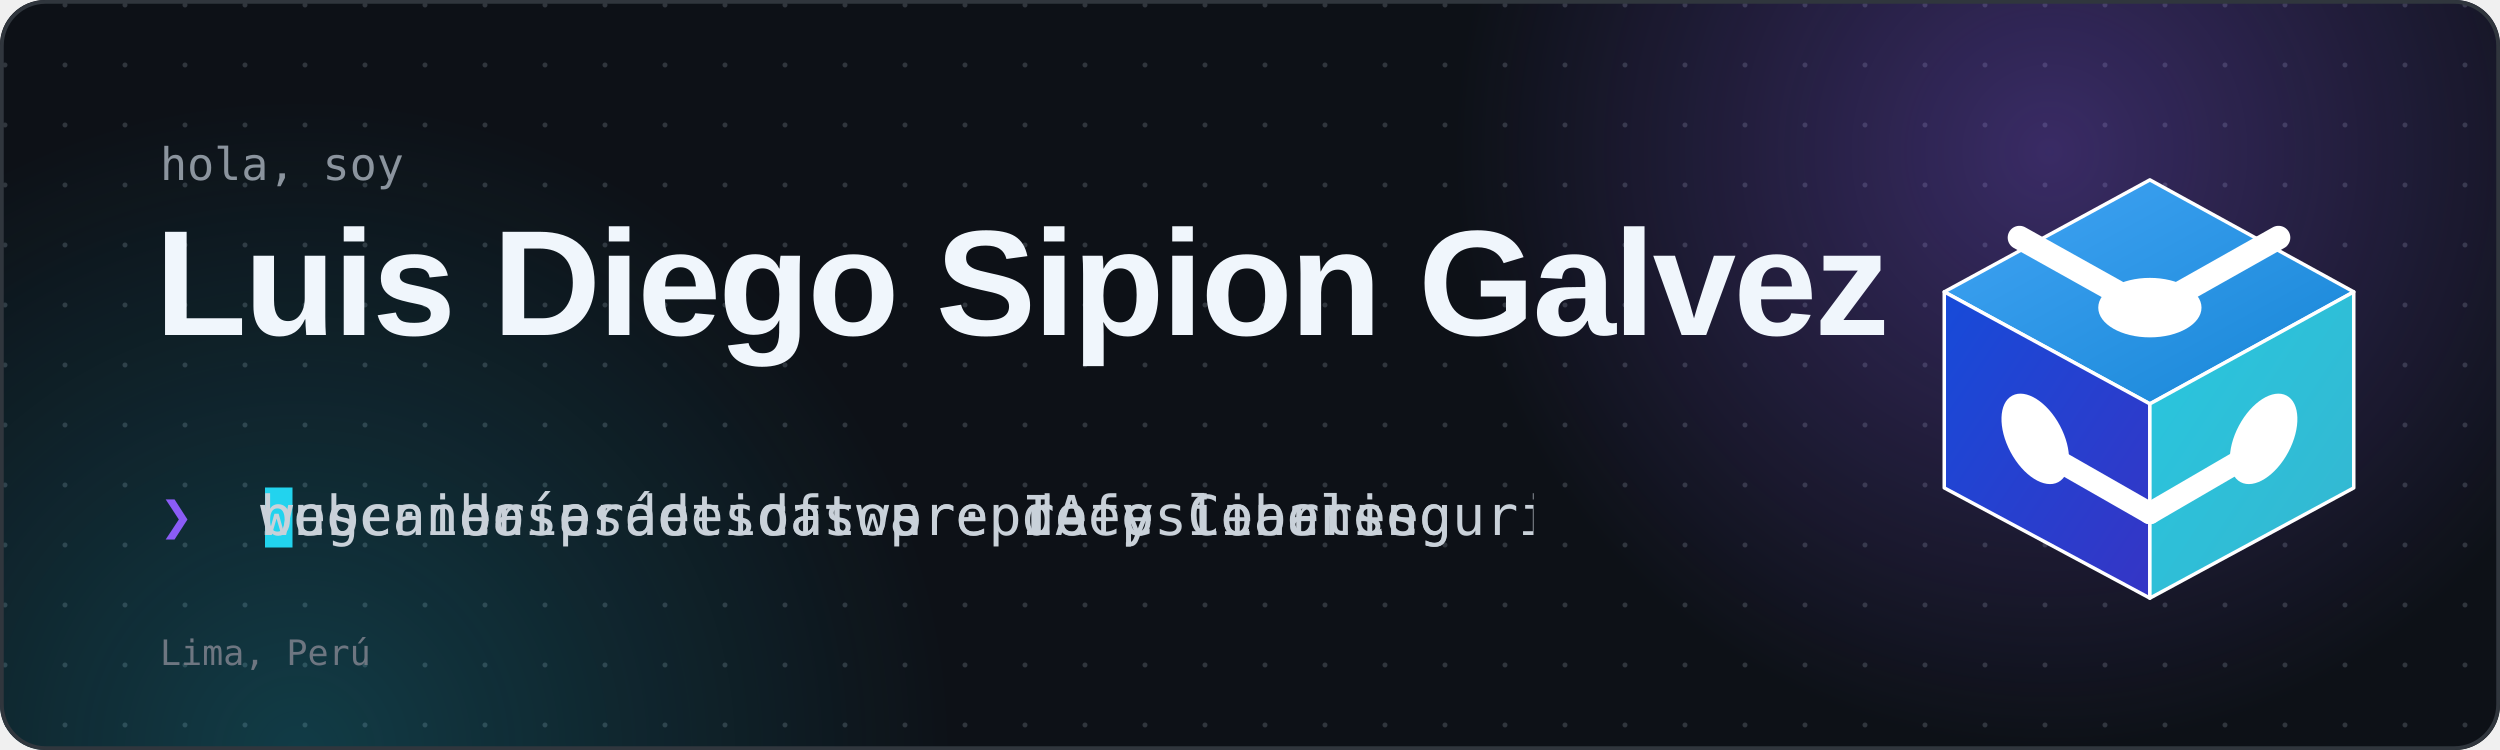
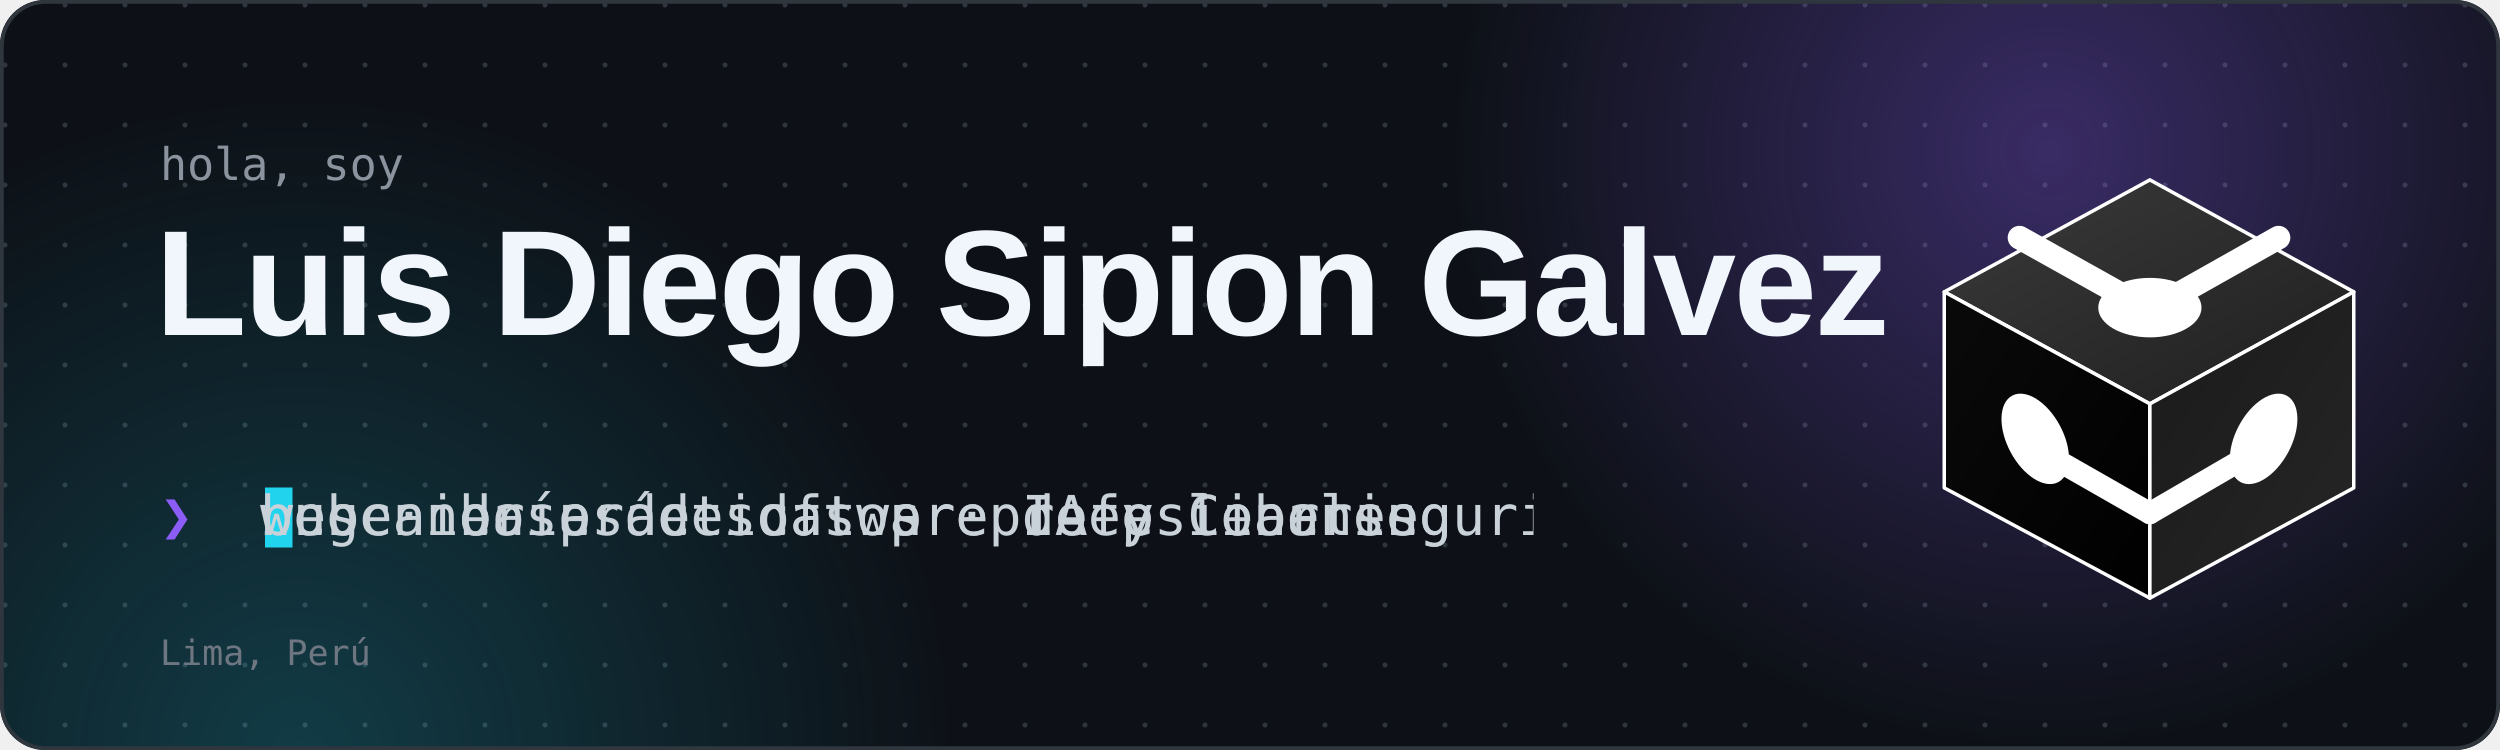
<svg xmlns="http://www.w3.org/2000/svg" viewBox="0 0 1000 300" width="1000" height="300" role="img" aria-labelledby="t d">
  <defs>
    <linearGradient id="bar" x1="0" y1="0" x2="1" y2="0">
      <stop offset="0" stop-color="#22D3EE" />
      <stop offset=".5" stop-color="#3B82F6" />
      <stop offset="1" stop-color="#8B5CF6" />
    </linearGradient>
    <radialGradient id="g1">
      <stop offset="0" stop-color="#8B5CF6" stop-opacity=".35" />
      <stop offset="1" stop-color="#8B5CF6" stop-opacity="0" />
    </radialGradient>
    <radialGradient id="g2">
      <stop offset="0" stop-color="#22D3EE" stop-opacity=".22" />
      <stop offset="1" stop-color="#22D3EE" stop-opacity="0" />
    </radialGradient>
    <linearGradient id="cubeTop" x1="0" y1="0" x2="1" y2="1">
-       <stop offset="0%" stop-color="#42A5F5" />
-       <stop offset="100%" stop-color="#1685D5" />
+       <stop offset="0%" stop-color="#3A3A3A" />
+       <stop offset="100%" stop-color="#1F1F1F" />
    </linearGradient>
    <linearGradient id="cubeLeft" x1="0" y1="0" x2="1" y2="1">
-       <stop offset="0%" stop-color="#174BD9" />
-       <stop offset="100%" stop-color="#3535C5" />
+       <stop offset="0%" stop-color="#0A0A0A" />
+       <stop offset="100%" stop-color="#000000" />
    </linearGradient>
    <linearGradient id="cubeRight" x1="0" y1="0" x2="1" y2="1">
-       <stop offset="0%" stop-color="#28C7DF" />
-       <stop offset="100%" stop-color="#35B6D0" />
+       <stop offset="0%" stop-color="#1A1A1A" />
+       <stop offset="100%" stop-color="#262626" />
    </linearGradient>
    <pattern id="dots" width="24" height="24" patternUnits="userSpaceOnUse">
      <circle cx="2" cy="2" r="1" fill="#30363D" />
    </pattern>
    <clipPath id="frame">
      <rect width="1000" height="300" rx="18" />
    </clipPath>
  </defs>
  <style>
    .sans {
      font-family: 'Segoe UI', Ubuntu, 'Helvetica Neue', Arial, sans-serif;
    }

    .mono {
      font-family: ui-monospace, SFMono-Regular, Menlo, Consolas, monospace;
    }

    .typed {
      font-size: 22px;
      fill: #C9D1D9;
    }

    /* CURSOR */
    .blink {
      animation: bl 1s steps(1,end) infinite;
    }

    @keyframes bl {
      50% { opacity: 0; }
    }

    /* LÍNEA DEGRADADA */
    .grow {
      animation: gr 1.6s ease-out forwards;
      transform-origin: 64px 0;
      transform: scaleX(0);
    }

    @keyframes gr {
      to { transform: scaleX(1); }
    }

    /* TEXTO 1 */
    @keyframes r0 {
      0% {
        width: 0;
        animation-timing-function: steps(38,end);
      }
      12.67%, 26.67% {
        width: 509.4px;
        animation-timing-function: steps(38,end);
      }
      31.67%, 100% { width: 0; }
    }

    @keyframes c0 {
      0% {
        transform: translateX(0);
        opacity: 1;
        animation-timing-function: steps(38,end);
      }
      12.67%, 26.67% {
        transform: translateX(509.4px);
        opacity: 1;
        animation-timing-function: steps(38,end);
      }
      31.67% {
        transform: translateX(0);
        opacity: 1;
      }
      31.68%, 100% {
        transform: translateX(0);
        opacity: 0;
      }
    }

    .r0 { animation: r0 12s infinite; }
    .c0 { animation: c0 12s infinite; }

    /* TEXTO 2 */
    @keyframes r1 {
      0%, 33.33% {
        width: 0;
        animation-timing-function: steps(36,end);
      }
      46%, 60% {
        width: 482.8px;
        animation-timing-function: steps(36,end);
      }
      65%, 100% { width: 0; }
    }

    @keyframes c1 {
      0%, 33.33% {
        transform: translateX(0);
        opacity: 0;
        animation-timing-function: steps(36,end);
      }
      33.34% {
        transform: translateX(0);
        opacity: 1;
        animation-timing-function: steps(36,end);
      }
      46%, 60% {
        transform: translateX(482.8px);
        opacity: 1;
        animation-timing-function: steps(36,end);
      }
      65% {
        transform: translateX(0);
        opacity: 1;
      }
      65.01%, 100% {
        transform: translateX(0);
        opacity: 0;
      }
    }

    .r1 { animation: r1 12s infinite; }
    .c1 { animation: c1 12s infinite; }

    /* TEXTO 3 */
    @keyframes r2 {
      0%, 66.67% {
        width: 0;
        animation-timing-function: steps(35,end);
      }
      79.33%, 93.33% {
        width: 469.5px;
        animation-timing-function: steps(35,end);
      }
      98.33%, 100% { width: 0; }
    }

    @keyframes c2 {
      0%, 66.67% {
        transform: translateX(0);
        opacity: 0;
        animation-timing-function: steps(35,end);
      }
      66.68% {
        transform: translateX(0);
        opacity: 1;
        animation-timing-function: steps(35,end);
      }
      79.33%, 93.33% {
        transform: translateX(469.5px);
        opacity: 1;
        animation-timing-function: steps(35,end);
      }
      98.33% {
        transform: translateX(0);
        opacity: 1;
      }
      98.34%, 100% {
        transform: translateX(0);
        opacity: 0;
      }
    }

    .r2 { animation: r2 12s infinite; }
    .c2 { animation: c2 12s infinite; }

    /* ANIMACIÓN DEL CUBO */
    .cube-float {
      animation: cubeFloat 4s ease-in-out infinite;
    }

    @keyframes cubeFloat {
      0%, 100% { transform: translateY(0); }
      50% { transform: translateY(-5px); }
    }

    @media (prefers-reduced-motion: reduce) {
      * { animation: none !important; }
      .grow { transform: none; }
    }
  </style>
  <g clip-path="url(#frame)">
    <rect width="1000" height="300" fill="#0D1117" />
    <rect width="1000" height="300" fill="url(#dots)" />
    <circle cx="820" cy="60" r="240" fill="url(#g1)">
      <animate attributeName="cx" values="820;760;820" dur="14s" repeatCount="indefinite" />
    </circle>
    <circle cx="120" cy="300" r="260" fill="url(#g2)">
      <animate attributeName="cy" values="300;250;300" dur="11s" repeatCount="indefinite" />
    </circle>
    <rect x=".75" y=".75" width="998.5" height="298.5" rx="17.5" fill="none" stroke="#30363D" stroke-width="1.5" />
  </g>
  <text class="mono" x="64" y="72" font-size="18" fill="#8B949E">
    hola, soy
  </text>
  <text class="sans" x="62" y="134" font-size="60" font-weight="700" fill="#F0F6FC" letter-spacing="-1">
    Luis Diego Sipion Galvez
  </text>
  <rect class="grow" x="64" y="152" width="150" height="4" rx="2" fill="url(#bar)" />
  <text class="mono" x="64" y="214" font-size="22" fill="#8B5CF6">
    ❯
  </text>
  <clipPath id="clip0">
    <rect class="r0" x="104" y="190" width="509.4" height="34" />
  </clipPath>
  <text class="mono typed" x="104" y="214" clip-path="url(#clip0)">
    ingeniería de software IA y Ciberseguridad
  </text>
  <g class="c0">
    <rect class="blink" x="106" y="195" width="11" height="24" fill="#22D3EE" />
  </g>
  <clipPath id="clip1">
    <rect class="r1" x="104" y="190" width="482.8" height="34" />
  </clipPath>
  <text class="mono typed" x="104" y="214" clip-path="url(#clip1)">
    web · bases de datos · deep learning
  </text>
  <g class="c1" opacity="0">
    <rect class="blink" x="106" y="195" width="11" height="24" fill="#22D3EE" />
  </g>
  <clipPath id="clip2">
    <rect class="r2" x="104" y="190" width="469.5" height="34" />
  </clipPath>
  <text class="mono typed" x="104" y="214" clip-path="url(#clip2)">
    buscando prácticas preprofesionales
  </text>
  <g class="c2" opacity="0">
    <rect class="blink" x="106" y="195" width="11" height="24" fill="#22D3EE" />
  </g>
  <g transform="translate(770 66) scale(0.35)">
    <g class="cube-float">
      <g stroke="#FFFFFF" stroke-width="4" stroke-linejoin="round">
        <path d="M257 17 L490 145 L257 273 L22 145 Z" fill="url(#cubeTop)" />
        <path d="M22 145 L257 273 L257 495 L22 369 Z" fill="url(#cubeLeft)" />
        <path d="M490 145 L257 273 L257 495 L490 369 Z" fill="url(#cubeRight)" />
      </g>
      <g fill="none" stroke="#FFFFFF" stroke-width="27" stroke-linecap="round" stroke-linejoin="round">
        <path d="M108 83 L219 145" />
        <path d="M404 83 L294 145" />
      </g>
      <ellipse cx="257" cy="163" rx="59" ry="34" fill="#FFFFFF" />
      <ellipse cx="126" cy="313" rx="32" ry="56" transform="rotate(-28 126 313)" fill="#FFFFFF" />
      <path d="M145 334 L257 398" fill="none" stroke="#FFFFFF" stroke-width="25" stroke-linecap="round" />
      <ellipse cx="387" cy="313" rx="32" ry="56" transform="rotate(28 387 313)" fill="#FFFFFF" />
      <path d="M367 334 L257 398" fill="none" stroke="#FFFFFF" stroke-width="25" stroke-linecap="round" />
    </g>
  </g>
  <text class="mono" x="64" y="266" font-size="14" fill="#6E7681">
    Lima, Perú
  </text>
</svg>
